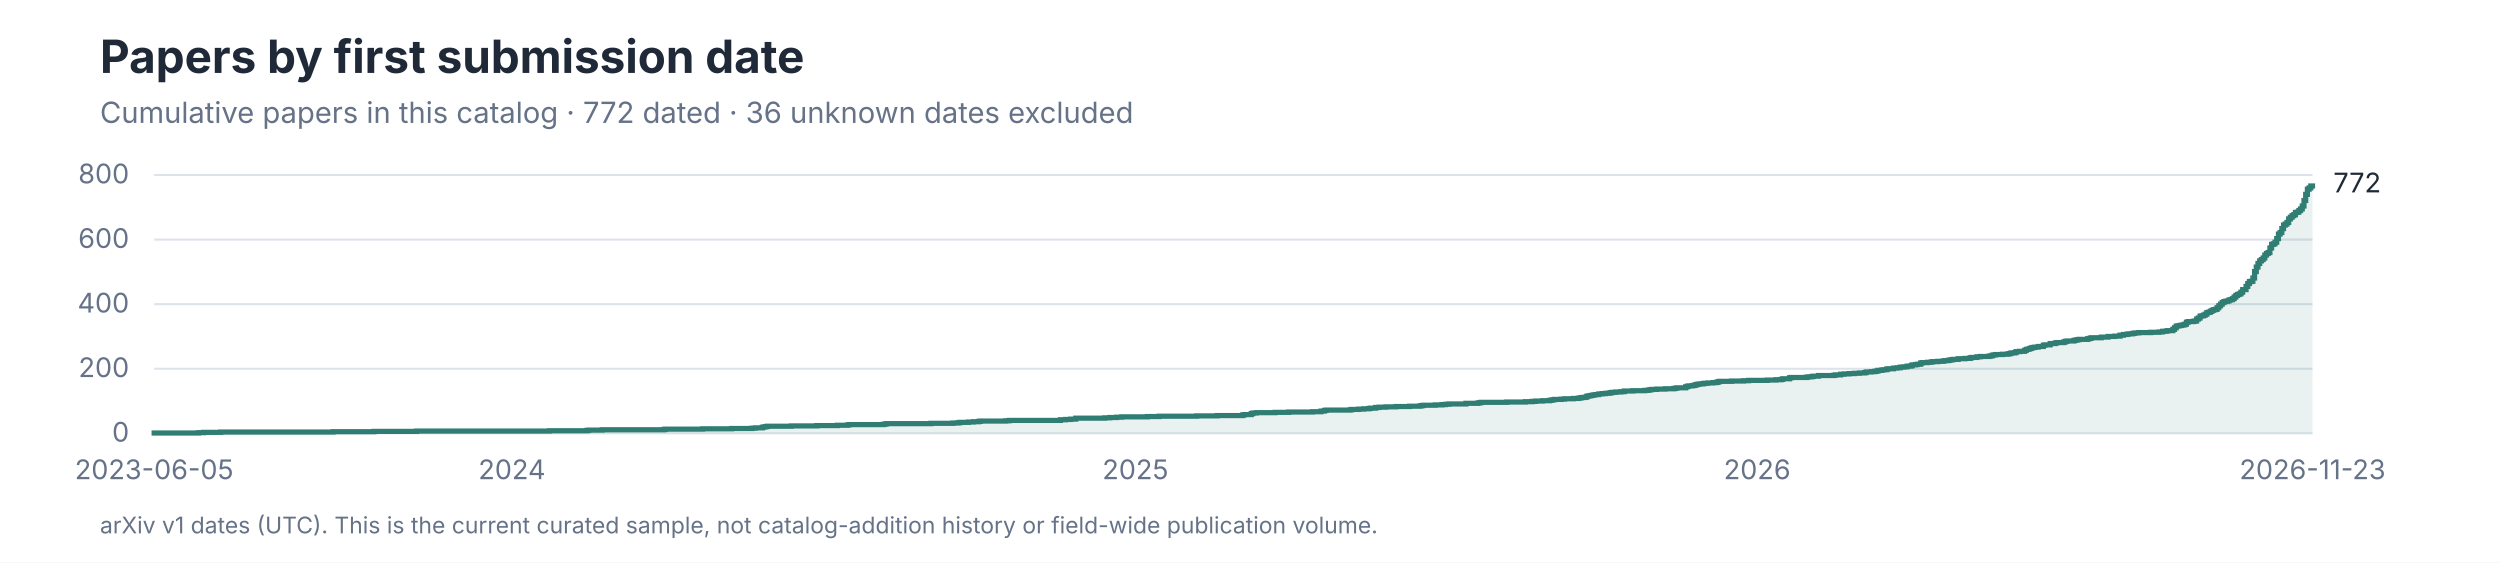
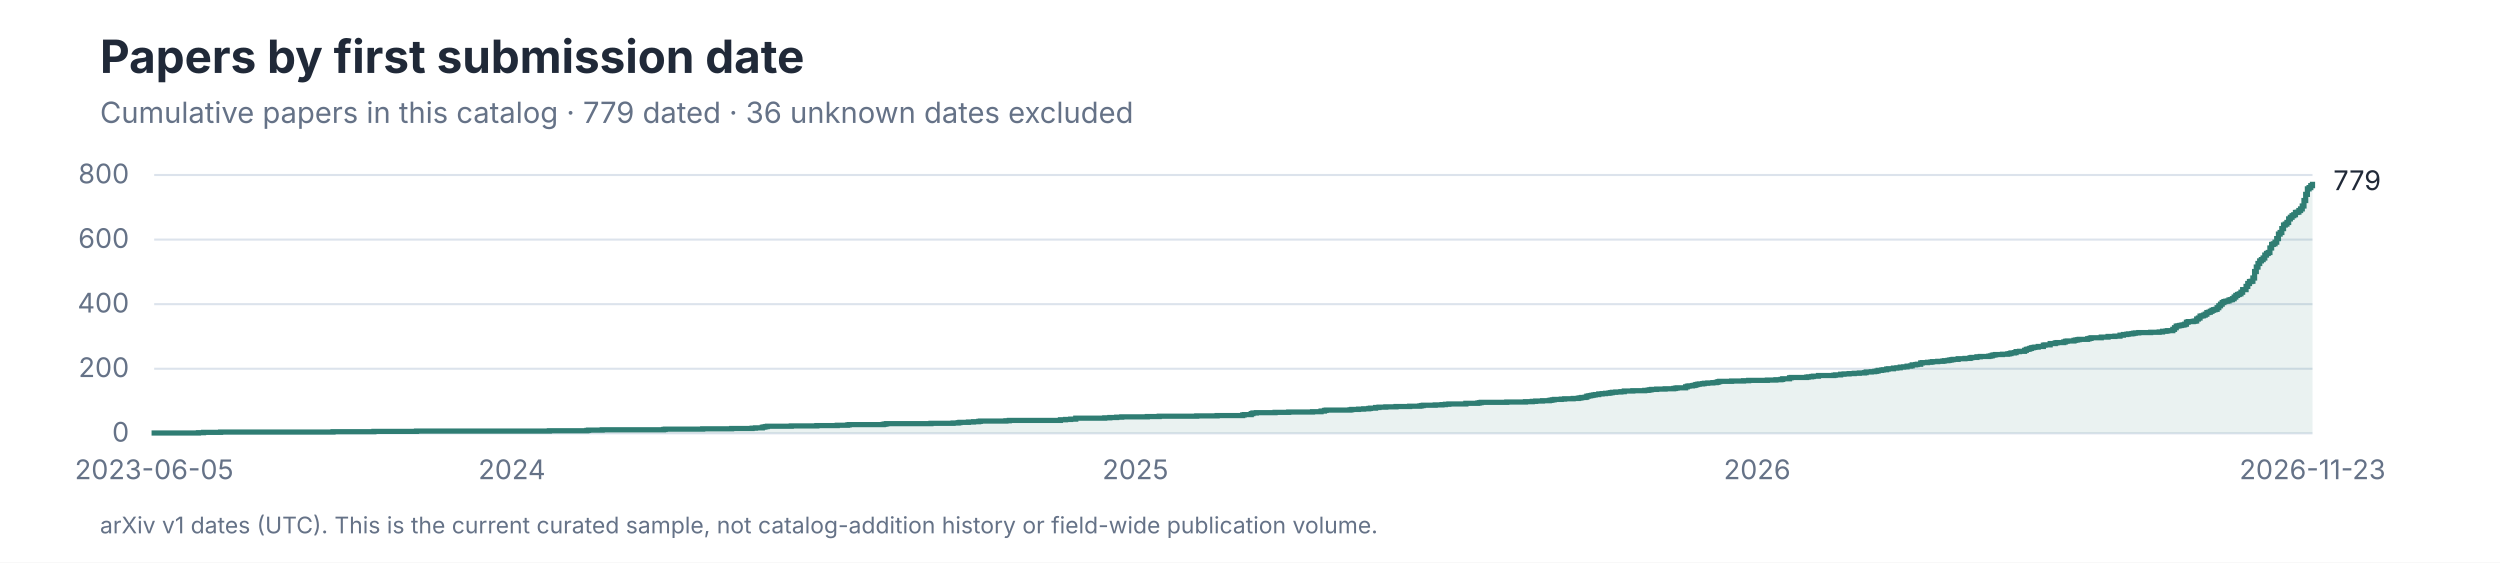
<svg xmlns="http://www.w3.org/2000/svg" role="img" aria-labelledby="title desc" viewBox="0 0 1200 270">
  <style>
text { font-family: -apple-system, BlinkMacSystemFont, 'Segoe UI', sans-serif; }
.title { font-size: 28px; font-weight: 650; fill: #202938; }
.subtitle { font-size: 14px; fill: #657287; }
.axis { font-size: 13px; fill: #657287; }
.label { font-size: 13px; fill: #202938; }
.small { font-size: 11px; fill: #657287; }
</style>
  <rect width="1200" height="270" fill="#FFFFFF" />
  <text x="48" y="35" font-size="22" font-weight="650" fill="#202938">Papers by first submission date</text>
-   <text class="subtitle" x="48" y="59">Cumulative papers in this catalog · 772 dated · 36 unknown dates excluded</text>
+   <text class="subtitle" x="48" y="59">Cumulative papers in this catalog · 779 dated · 36 unknown dates excluded</text>
  <line x1="74" y1="208.00" x2="1110" y2="208.00" stroke="#DCE3EC" />
  <text class="axis" x="62" y="212.00" text-anchor="end">0</text>
  <line x1="74" y1="177.00" x2="1110" y2="177.00" stroke="#DCE3EC" />
  <text class="axis" x="62" y="181.00" text-anchor="end">200</text>
  <line x1="74" y1="146.00" x2="1110" y2="146.00" stroke="#DCE3EC" />
  <text class="axis" x="62" y="150.00" text-anchor="end">400</text>
  <line x1="74" y1="115.00" x2="1110" y2="115.00" stroke="#DCE3EC" />
  <text class="axis" x="62" y="119.00" text-anchor="end">600</text>
  <line x1="74" y1="84.00" x2="1110" y2="84.00" stroke="#DCE3EC" />
  <text class="axis" x="62" y="88.00" text-anchor="end">800</text>
-   <path d="M 74 208 H 74.00 V 207.84 H 95.26 V 207.69 H 97.71 V 207.53 H 105.89 V 207.38 H 159.86 V 207.22 H 179.48 V 207.07 H 199.92 V 206.91 H 263.70 V 206.76 H 281.69 V 206.60 H 282.51 V 206.45 H 289.05 V 206.29 H 318.49 V 206.14 H 319.30 V 205.99 H 337.29 V 205.83 H 351.19 V 205.68 H 361.01 V 205.52 H 362.64 V 205.37 H 365.91 V 205.06 H 366.73 V 204.90 H 367.55 V 204.75 H 368.36 V 204.59 H 379.81 V 204.44 H 392.08 V 204.28 H 401.89 V 204.12 H 406.80 V 203.97 H 407.61 V 203.81 H 423.97 V 203.66 H 424.78 V 203.50 H 425.60 V 203.35 H 446.86 V 203.19 H 457.49 V 203.04 H 459.94 V 202.88 H 460.76 V 202.73 H 464.85 V 202.57 H 467.30 V 202.42 H 469.76 V 202.26 H 470.57 V 202.11 H 482.84 V 201.96 H 484.48 V 201.80 H 509.01 V 201.49 H 511.46 V 201.34 H 513.91 V 201.18 H 516.36 V 200.72 H 530.27 V 200.56 H 532.72 V 200.41 H 535.99 V 200.25 H 538.44 V 200.09 H 550.71 V 199.94 H 556.43 V 199.78 H 574.42 V 199.63 H 584.23 V 199.47 H 596.50 V 199.16 H 597.31 V 199.01 H 600.59 V 198.54 H 601.40 V 198.24 H 603.04 V 198.08 H 612.03 V 197.93 H 618.57 V 197.77 H 630.02 V 197.62 H 634.11 V 197.31 H 635.75 V 197.00 H 636.56 V 196.84 H 648.01 V 196.69 H 648.83 V 196.53 H 652.10 V 196.38 H 654.55 V 196.22 H 657.01 V 196.06 H 657.82 V 195.91 H 660.28 V 195.60 H 661.91 V 195.44 H 665.18 V 195.29 H 670.09 V 195.13 H 676.63 V 194.98 H 681.54 V 194.82 H 682.35 V 194.67 H 683.17 V 194.51 H 688.90 V 194.36 H 692.17 V 194.21 H 693.80 V 194.05 H 695.44 V 193.90 H 703.61 V 193.59 H 709.34 V 193.43 H 710.15 V 193.28 H 710.97 V 193.12 H 723.24 V 192.97 H 732.23 V 192.81 H 735.50 V 192.66 H 737.14 V 192.50 H 740.41 V 192.34 H 743.68 V 192.19 H 744.50 V 192.03 H 745.31 V 191.88 H 746.13 V 191.72 H 749.40 V 191.57 H 751.04 V 191.41 H 755.13 V 191.26 H 757.58 V 191.10 H 758.40 V 190.95 H 759.22 V 190.79 H 760.85 V 190.64 H 761.67 V 190.18 H 762.49 V 190.02 H 763.30 V 189.87 H 764.12 V 189.71 H 764.94 V 189.56 H 765.76 V 189.40 H 767.39 V 189.09 H 769.03 V 188.94 H 770.66 V 188.78 H 772.30 V 188.62 H 773.12 V 188.47 H 773.93 V 188.31 H 775.57 V 188.16 H 778.02 V 188.00 H 779.66 V 187.69 H 783.75 V 187.54 H 789.47 V 187.38 H 791.10 V 187.23 H 791.92 V 187.07 H 792.74 V 186.92 H 795.19 V 186.76 H 799.28 V 186.61 H 803.37 V 186.46 H 804.19 V 186.30 H 805.01 V 186.15 H 809.09 V 185.68 H 809.91 V 185.37 H 810.73 V 185.22 H 812.36 V 185.06 H 813.18 V 184.91 H 814.00 V 184.59 H 814.82 V 184.44 H 815.64 V 184.28 H 817.27 V 184.13 H 818.09 V 183.97 H 819.72 V 183.82 H 822.18 V 183.66 H 823.81 V 183.51 H 824.63 V 183.20 H 825.45 V 183.04 H 831.17 V 182.89 H 836.90 V 182.74 H 839.35 V 182.58 H 848.34 V 182.43 H 852.43 V 182.27 H 854.88 V 182.12 H 855.70 V 181.81 H 858.97 V 181.34 H 859.79 V 181.19 H 867.15 V 181.03 H 867.97 V 180.88 H 869.60 V 180.72 H 870.42 V 180.56 H 872.87 V 180.25 H 880.23 V 180.10 H 881.05 V 179.94 H 883.50 V 179.63 H 885.14 V 179.48 H 887.59 V 179.32 H 890.04 V 179.17 H 892.50 V 179.01 H 894.95 V 178.86 H 895.77 V 178.55 H 898.22 V 178.40 H 899.86 V 178.24 H 900.67 V 178.09 H 901.49 V 177.78 H 903.13 V 177.62 H 903.94 V 177.47 H 905.58 V 177.16 H 906.40 V 177.00 H 908.85 V 176.69 H 910.49 V 176.53 H 912.12 V 176.22 H 913.76 V 176.07 H 915.39 V 175.76 H 917.03 V 175.61 H 917.85 V 175.14 H 919.48 V 174.99 H 920.30 V 174.83 H 921.93 V 174.21 H 922.75 V 174.06 H 925.20 V 173.90 H 926.84 V 173.75 H 927.66 V 173.59 H 930.11 V 173.44 H 932.56 V 173.28 H 933.38 V 173.12 H 935.02 V 172.97 H 935.83 V 172.81 H 936.65 V 172.66 H 937.47 V 172.50 H 939.92 V 172.19 H 943.19 V 172.04 H 945.65 V 171.73 H 946.46 V 171.57 H 948.92 V 171.26 H 950.55 V 171.11 H 954.64 V 170.95 H 955.46 V 170.80 H 956.28 V 170.49 H 957.09 V 170.34 H 957.91 V 170.18 H 961.18 V 170.03 H 963.64 V 169.87 H 964.45 V 169.72 H 965.27 V 169.41 H 966.91 V 169.25 H 967.72 V 168.78 H 969.36 V 168.63 H 971.81 V 168.16 H 972.63 V 167.70 H 973.45 V 167.55 H 974.27 V 167.24 H 975.08 V 166.93 H 975.90 V 166.77 H 976.72 V 166.62 H 978.35 V 166.31 H 980.81 V 165.69 H 981.62 V 165.53 H 984.08 V 164.91 H 986.53 V 164.60 H 987.35 V 164.44 H 990.62 V 164.13 H 991.44 V 163.82 H 992.25 V 163.67 H 995.52 V 163.36 H 996.34 V 163.20 H 997.16 V 163.05 H 997.98 V 162.89 H 1002.07 V 162.59 H 1002.88 V 162.43 H 1003.70 V 162.12 H 1008.61 V 161.81 H 1011.88 V 161.50 H 1015.15 V 161.34 H 1017.60 V 160.88 H 1019.24 V 160.57 H 1020.87 V 160.41 H 1021.69 V 160.26 H 1023.33 V 160.11 H 1024.14 V 159.95 H 1024.96 V 159.80 H 1026.60 V 159.64 H 1032.32 V 159.49 H 1036.41 V 159.33 H 1038.04 V 159.02 H 1039.68 V 158.87 H 1040.50 V 158.71 H 1042.95 V 158.09 H 1043.77 V 157.31 H 1044.59 V 156.54 H 1045.40 V 156.38 H 1046.22 V 156.23 H 1047.04 V 156.07 H 1047.86 V 155.92 H 1048.67 V 155.61 H 1049.49 V 154.68 H 1050.31 V 154.37 H 1052.76 V 154.22 H 1053.58 V 154.06 H 1054.40 V 153.13 H 1055.22 V 152.66 H 1056.03 V 151.74 H 1056.85 V 151.58 H 1057.67 V 151.27 H 1058.49 V 150.81 H 1059.30 V 150.03 H 1060.12 V 149.88 H 1060.94 V 149.41 H 1061.76 V 148.94 H 1062.57 V 148.63 H 1063.39 V 148.48 H 1064.21 V 147.70 H 1065.03 V 146.78 H 1065.85 V 146.00 H 1066.66 V 145.22 H 1067.48 V 144.76 H 1068.30 V 144.61 H 1069.12 V 144.45 H 1069.93 V 143.99 H 1070.75 V 143.83 H 1071.57 V 143.37 H 1072.39 V 142.59 H 1073.20 V 141.81 H 1074.02 V 141.35 H 1074.84 V 141.04 H 1075.66 V 140.26 H 1076.48 V 139.02 H 1078.11 V 137.48 H 1078.93 V 136.08 H 1079.75 V 135.15 H 1080.56 V 135.00 H 1081.38 V 133.44 H 1082.20 V 130.34 H 1083.02 V 128.18 H 1083.83 V 126.47 H 1084.65 V 125.23 H 1085.47 V 124.61 H 1086.29 V 123.84 H 1087.10 V 122.44 H 1087.92 V 121.66 H 1088.74 V 121.20 H 1089.56 V 119.03 H 1090.38 V 117.33 H 1091.19 V 117.02 H 1092.01 V 116.24 H 1092.83 V 114.53 H 1093.65 V 112.36 H 1094.46 V 111.59 H 1095.28 V 109.73 H 1096.10 V 108.02 H 1096.92 V 107.56 H 1097.73 V 106.78 H 1098.55 V 105.08 H 1099.37 V 104.30 H 1100.19 V 103.53 H 1101.01 V 103.07 H 1101.82 V 101.98 H 1102.64 V 101.83 H 1103.46 V 101.05 H 1104.28 V 100.27 H 1105.09 V 98.88 H 1105.91 V 96.25 H 1106.73 V 93.30 H 1107.55 V 90.82 H 1108.36 V 90.20 H 1109.18 V 89.27 H 1110.00 V 88.34 L 1110 208 Z" fill="#2F7D73" fill-opacity="0.10" />
-   <path d="M 74 208 H 74.00 V 207.84 H 95.26 V 207.69 H 97.71 V 207.53 H 105.89 V 207.38 H 159.86 V 207.22 H 179.48 V 207.07 H 199.92 V 206.91 H 263.70 V 206.76 H 281.69 V 206.60 H 282.51 V 206.45 H 289.05 V 206.29 H 318.49 V 206.14 H 319.30 V 205.99 H 337.29 V 205.83 H 351.19 V 205.68 H 361.01 V 205.52 H 362.64 V 205.37 H 365.91 V 205.06 H 366.73 V 204.90 H 367.55 V 204.75 H 368.36 V 204.59 H 379.81 V 204.44 H 392.08 V 204.28 H 401.89 V 204.12 H 406.80 V 203.97 H 407.61 V 203.81 H 423.97 V 203.66 H 424.78 V 203.50 H 425.60 V 203.35 H 446.86 V 203.19 H 457.49 V 203.04 H 459.94 V 202.88 H 460.76 V 202.73 H 464.85 V 202.57 H 467.30 V 202.42 H 469.76 V 202.26 H 470.57 V 202.11 H 482.84 V 201.96 H 484.48 V 201.80 H 509.01 V 201.49 H 511.46 V 201.34 H 513.91 V 201.18 H 516.36 V 200.72 H 530.27 V 200.56 H 532.72 V 200.41 H 535.99 V 200.25 H 538.44 V 200.09 H 550.71 V 199.94 H 556.43 V 199.78 H 574.42 V 199.63 H 584.23 V 199.47 H 596.50 V 199.16 H 597.31 V 199.01 H 600.59 V 198.54 H 601.40 V 198.24 H 603.04 V 198.08 H 612.03 V 197.93 H 618.57 V 197.77 H 630.02 V 197.62 H 634.11 V 197.31 H 635.75 V 197.00 H 636.56 V 196.84 H 648.01 V 196.69 H 648.83 V 196.53 H 652.10 V 196.38 H 654.55 V 196.22 H 657.01 V 196.06 H 657.82 V 195.91 H 660.28 V 195.60 H 661.91 V 195.44 H 665.18 V 195.29 H 670.09 V 195.13 H 676.63 V 194.98 H 681.54 V 194.82 H 682.35 V 194.67 H 683.17 V 194.51 H 688.90 V 194.36 H 692.17 V 194.21 H 693.80 V 194.05 H 695.44 V 193.90 H 703.61 V 193.59 H 709.34 V 193.43 H 710.15 V 193.28 H 710.97 V 193.12 H 723.24 V 192.97 H 732.23 V 192.81 H 735.50 V 192.66 H 737.14 V 192.50 H 740.41 V 192.34 H 743.68 V 192.19 H 744.50 V 192.03 H 745.31 V 191.88 H 746.13 V 191.72 H 749.40 V 191.57 H 751.04 V 191.41 H 755.13 V 191.26 H 757.58 V 191.10 H 758.40 V 190.95 H 759.22 V 190.79 H 760.85 V 190.64 H 761.67 V 190.18 H 762.49 V 190.02 H 763.30 V 189.87 H 764.12 V 189.71 H 764.94 V 189.56 H 765.76 V 189.40 H 767.39 V 189.09 H 769.03 V 188.94 H 770.66 V 188.78 H 772.30 V 188.62 H 773.12 V 188.47 H 773.93 V 188.31 H 775.57 V 188.16 H 778.02 V 188.00 H 779.66 V 187.69 H 783.75 V 187.54 H 789.47 V 187.38 H 791.10 V 187.23 H 791.92 V 187.07 H 792.74 V 186.92 H 795.19 V 186.76 H 799.28 V 186.61 H 803.37 V 186.46 H 804.19 V 186.30 H 805.01 V 186.15 H 809.09 V 185.68 H 809.91 V 185.37 H 810.73 V 185.22 H 812.36 V 185.06 H 813.18 V 184.91 H 814.00 V 184.59 H 814.82 V 184.44 H 815.64 V 184.28 H 817.27 V 184.13 H 818.09 V 183.97 H 819.72 V 183.82 H 822.18 V 183.66 H 823.81 V 183.51 H 824.63 V 183.20 H 825.45 V 183.04 H 831.17 V 182.89 H 836.90 V 182.74 H 839.35 V 182.58 H 848.34 V 182.43 H 852.43 V 182.27 H 854.88 V 182.12 H 855.70 V 181.81 H 858.97 V 181.34 H 859.79 V 181.19 H 867.15 V 181.03 H 867.97 V 180.88 H 869.60 V 180.72 H 870.42 V 180.56 H 872.87 V 180.25 H 880.23 V 180.10 H 881.05 V 179.94 H 883.50 V 179.63 H 885.14 V 179.48 H 887.59 V 179.32 H 890.04 V 179.17 H 892.50 V 179.01 H 894.95 V 178.86 H 895.77 V 178.55 H 898.22 V 178.40 H 899.86 V 178.24 H 900.67 V 178.09 H 901.49 V 177.78 H 903.13 V 177.62 H 903.94 V 177.47 H 905.58 V 177.16 H 906.40 V 177.00 H 908.85 V 176.69 H 910.49 V 176.53 H 912.12 V 176.22 H 913.76 V 176.07 H 915.39 V 175.76 H 917.03 V 175.61 H 917.85 V 175.14 H 919.48 V 174.99 H 920.30 V 174.83 H 921.93 V 174.21 H 922.75 V 174.06 H 925.20 V 173.90 H 926.84 V 173.75 H 927.66 V 173.59 H 930.11 V 173.44 H 932.56 V 173.28 H 933.38 V 173.12 H 935.02 V 172.97 H 935.83 V 172.81 H 936.65 V 172.66 H 937.47 V 172.50 H 939.92 V 172.19 H 943.19 V 172.04 H 945.65 V 171.73 H 946.46 V 171.57 H 948.92 V 171.26 H 950.55 V 171.11 H 954.64 V 170.95 H 955.46 V 170.80 H 956.28 V 170.49 H 957.09 V 170.34 H 957.91 V 170.18 H 961.18 V 170.03 H 963.64 V 169.87 H 964.45 V 169.72 H 965.27 V 169.41 H 966.91 V 169.25 H 967.72 V 168.78 H 969.36 V 168.63 H 971.81 V 168.16 H 972.63 V 167.70 H 973.45 V 167.55 H 974.27 V 167.24 H 975.08 V 166.93 H 975.90 V 166.77 H 976.72 V 166.62 H 978.35 V 166.31 H 980.81 V 165.69 H 981.62 V 165.53 H 984.08 V 164.91 H 986.53 V 164.60 H 987.35 V 164.44 H 990.62 V 164.13 H 991.44 V 163.82 H 992.25 V 163.67 H 995.52 V 163.36 H 996.34 V 163.20 H 997.16 V 163.05 H 997.98 V 162.89 H 1002.07 V 162.59 H 1002.88 V 162.43 H 1003.70 V 162.12 H 1008.61 V 161.81 H 1011.88 V 161.50 H 1015.15 V 161.34 H 1017.60 V 160.88 H 1019.24 V 160.57 H 1020.87 V 160.41 H 1021.69 V 160.26 H 1023.33 V 160.11 H 1024.14 V 159.95 H 1024.96 V 159.80 H 1026.60 V 159.64 H 1032.32 V 159.49 H 1036.41 V 159.33 H 1038.04 V 159.02 H 1039.68 V 158.87 H 1040.50 V 158.71 H 1042.95 V 158.09 H 1043.77 V 157.31 H 1044.59 V 156.54 H 1045.40 V 156.38 H 1046.22 V 156.23 H 1047.04 V 156.07 H 1047.86 V 155.92 H 1048.67 V 155.61 H 1049.49 V 154.68 H 1050.31 V 154.37 H 1052.76 V 154.22 H 1053.58 V 154.06 H 1054.40 V 153.13 H 1055.22 V 152.66 H 1056.03 V 151.74 H 1056.85 V 151.58 H 1057.67 V 151.27 H 1058.49 V 150.81 H 1059.30 V 150.03 H 1060.12 V 149.88 H 1060.94 V 149.41 H 1061.76 V 148.94 H 1062.57 V 148.63 H 1063.39 V 148.48 H 1064.21 V 147.70 H 1065.03 V 146.78 H 1065.85 V 146.00 H 1066.66 V 145.22 H 1067.48 V 144.76 H 1068.30 V 144.61 H 1069.12 V 144.45 H 1069.93 V 143.99 H 1070.75 V 143.83 H 1071.57 V 143.37 H 1072.39 V 142.59 H 1073.20 V 141.81 H 1074.02 V 141.35 H 1074.84 V 141.04 H 1075.66 V 140.26 H 1076.48 V 139.02 H 1078.11 V 137.48 H 1078.93 V 136.08 H 1079.75 V 135.15 H 1080.56 V 135.00 H 1081.38 V 133.44 H 1082.20 V 130.34 H 1083.02 V 128.18 H 1083.83 V 126.47 H 1084.65 V 125.23 H 1085.47 V 124.61 H 1086.29 V 123.84 H 1087.10 V 122.44 H 1087.92 V 121.66 H 1088.74 V 121.20 H 1089.56 V 119.03 H 1090.38 V 117.33 H 1091.19 V 117.02 H 1092.01 V 116.24 H 1092.83 V 114.53 H 1093.65 V 112.36 H 1094.46 V 111.59 H 1095.28 V 109.73 H 1096.10 V 108.02 H 1096.92 V 107.56 H 1097.73 V 106.78 H 1098.55 V 105.08 H 1099.37 V 104.30 H 1100.19 V 103.53 H 1101.01 V 103.07 H 1101.82 V 101.98 H 1102.64 V 101.83 H 1103.46 V 101.05 H 1104.28 V 100.27 H 1105.09 V 98.88 H 1105.91 V 96.25 H 1106.73 V 93.30 H 1107.55 V 90.82 H 1108.36 V 90.20 H 1109.18 V 89.27 H 1110.00 V 88.34" fill="none" stroke="#2F7D73" stroke-width="2.5" />
-   <text class="label" x="1120" y="92.34">772</text>
+   <path d="M 74 208 H 74.00 V 207.84 H 95.26 V 207.69 H 97.71 V 207.53 H 105.89 V 207.38 H 159.86 V 207.22 H 179.48 V 207.07 H 199.92 V 206.91 H 263.70 V 206.76 H 281.69 V 206.60 H 282.51 V 206.45 H 289.05 V 206.29 H 318.49 V 206.14 H 319.30 V 205.99 H 337.29 V 205.83 H 351.19 V 205.68 H 361.01 V 205.52 H 362.64 V 205.37 H 365.91 V 205.06 H 366.73 V 204.90 H 367.55 V 204.75 H 368.36 V 204.59 H 379.81 V 204.44 H 392.08 V 204.28 H 401.89 V 204.12 H 406.80 V 203.97 H 407.61 V 203.81 H 423.97 V 203.66 H 424.78 V 203.50 H 425.60 V 203.35 H 446.86 V 203.19 H 457.49 V 203.04 H 459.94 V 202.88 H 460.76 V 202.73 H 464.85 V 202.57 H 467.30 V 202.42 H 469.76 V 202.26 H 470.57 V 202.11 H 482.84 V 201.96 H 484.48 V 201.80 H 509.01 V 201.49 H 511.46 V 201.34 H 513.91 V 201.18 H 516.36 V 200.72 H 530.27 V 200.56 H 532.72 V 200.41 H 535.99 V 200.25 H 538.44 V 200.09 H 550.71 V 199.94 H 556.43 V 199.78 H 574.42 V 199.63 H 584.23 V 199.47 H 596.50 V 199.16 H 597.31 V 199.01 H 600.59 V 198.54 H 601.40 V 198.24 H 603.04 V 198.08 H 612.03 V 197.93 H 618.57 V 197.77 H 630.02 V 197.62 H 634.11 V 197.31 H 635.75 V 197.00 H 636.56 V 196.84 H 648.01 V 196.69 H 648.83 V 196.53 H 652.10 V 196.38 H 654.55 V 196.22 H 657.01 V 196.06 H 657.82 V 195.91 H 660.28 V 195.60 H 661.91 V 195.44 H 665.18 V 195.29 H 670.09 V 195.13 H 676.63 V 194.98 H 681.54 V 194.82 H 682.35 V 194.67 H 683.17 V 194.51 H 688.90 V 194.36 H 692.17 V 194.21 H 693.80 V 194.05 H 695.44 V 193.90 H 703.61 V 193.59 H 709.34 V 193.43 H 710.15 V 193.28 H 710.97 V 193.12 H 723.24 V 192.97 H 732.23 V 192.81 H 735.50 V 192.66 H 737.14 V 192.50 H 740.41 V 192.34 H 743.68 V 192.19 H 744.50 V 192.03 H 745.31 V 191.88 H 746.13 V 191.72 H 749.40 V 191.57 H 751.04 V 191.41 H 755.13 V 191.26 H 757.58 V 191.10 H 758.40 V 190.95 H 759.22 V 190.79 H 760.85 V 190.64 H 761.67 V 190.18 H 762.49 V 190.02 H 763.30 V 189.87 H 764.12 V 189.71 H 764.94 V 189.56 H 765.76 V 189.40 H 767.39 V 189.09 H 769.03 V 188.94 H 770.66 V 188.78 H 772.30 V 188.62 H 773.12 V 188.47 H 773.93 V 188.31 H 775.57 V 188.16 H 778.02 V 188.00 H 779.66 V 187.69 H 783.75 V 187.54 H 789.47 V 187.38 H 791.10 V 187.23 H 791.92 V 187.07 H 792.74 V 186.92 H 795.19 V 186.76 H 799.28 V 186.61 H 803.37 V 186.46 H 804.19 V 186.30 H 805.01 V 186.15 H 809.09 V 185.68 H 809.91 V 185.37 H 810.73 V 185.22 H 812.36 V 185.06 H 813.18 V 184.91 H 814.00 V 184.59 H 814.82 V 184.44 H 815.64 V 184.28 H 817.27 V 184.13 H 818.09 V 183.97 H 819.72 V 183.82 H 822.18 V 183.66 H 823.81 V 183.51 H 824.63 V 183.20 H 825.45 V 183.04 H 831.17 V 182.89 H 836.90 V 182.74 H 839.35 V 182.58 H 848.34 V 182.43 H 852.43 V 182.27 H 854.88 V 182.12 H 855.70 V 181.81 H 858.97 V 181.34 H 859.79 V 181.19 H 867.15 V 181.03 H 867.97 V 180.88 H 869.60 V 180.72 H 870.42 V 180.56 H 872.87 V 180.25 H 880.23 V 180.10 H 881.05 V 179.94 H 883.50 V 179.63 H 885.14 V 179.48 H 887.59 V 179.32 H 890.04 V 179.17 H 892.50 V 179.01 H 894.95 V 178.86 H 895.77 V 178.55 H 898.22 V 178.40 H 899.86 V 178.24 H 900.67 V 178.09 H 901.49 V 177.78 H 903.13 V 177.62 H 903.94 V 177.47 H 905.58 V 177.16 H 906.40 V 177.00 H 908.85 V 176.69 H 910.49 V 176.53 H 912.12 V 176.22 H 913.76 V 176.07 H 915.39 V 175.76 H 917.03 V 175.61 H 917.85 V 175.14 H 919.48 V 174.99 H 920.30 V 174.83 H 921.93 V 174.21 H 922.75 V 174.06 H 925.20 V 173.90 H 926.84 V 173.75 H 927.66 V 173.59 H 930.11 V 173.44 H 932.56 V 173.28 H 933.38 V 173.12 H 935.02 V 172.97 H 935.83 V 172.81 H 936.65 V 172.66 H 937.47 V 172.50 H 939.92 V 172.19 H 943.19 V 172.04 H 945.65 V 171.73 H 946.46 V 171.57 H 948.92 V 171.26 H 950.55 V 171.11 H 954.64 V 170.95 H 955.46 V 170.80 H 956.28 V 170.49 H 957.09 V 170.34 H 957.91 V 170.18 H 961.18 V 170.03 H 963.64 V 169.87 H 964.45 V 169.72 H 965.27 V 169.41 H 966.91 V 169.25 H 967.72 V 168.78 H 969.36 V 168.63 H 971.81 V 168.16 H 972.63 V 167.70 H 973.45 V 167.55 H 974.27 V 167.24 H 975.08 V 166.93 H 975.90 V 166.77 H 976.72 V 166.62 H 978.35 V 166.31 H 980.81 V 165.69 H 981.62 V 165.53 H 984.08 V 164.91 H 986.53 V 164.60 H 987.35 V 164.44 H 990.62 V 164.13 H 991.44 V 163.82 H 992.25 V 163.67 H 995.52 V 163.36 H 996.34 V 163.20 H 997.16 V 163.05 H 997.98 V 162.89 H 1002.07 V 162.59 H 1002.88 V 162.43 H 1003.70 V 162.12 H 1008.61 V 161.81 H 1011.88 V 161.50 H 1015.15 V 161.34 H 1017.60 V 160.88 H 1019.24 V 160.57 H 1020.87 V 160.41 H 1021.69 V 160.26 H 1023.33 V 160.11 H 1024.14 V 159.95 H 1024.96 V 159.80 H 1026.60 V 159.64 H 1032.32 V 159.49 H 1036.41 V 159.33 H 1038.04 V 159.02 H 1039.68 V 158.87 H 1040.50 V 158.71 H 1042.95 V 158.09 H 1043.77 V 157.31 H 1044.59 V 156.54 H 1045.40 V 156.38 H 1046.22 V 156.23 H 1047.04 V 156.07 H 1047.86 V 155.92 H 1048.67 V 155.61 H 1049.49 V 154.68 H 1050.31 V 154.37 H 1052.76 V 154.22 H 1053.58 V 154.06 H 1054.40 V 153.13 H 1055.22 V 152.66 H 1056.03 V 151.74 H 1056.85 V 151.58 H 1057.67 V 151.27 H 1058.49 V 150.81 H 1059.30 V 150.03 H 1060.12 V 149.88 H 1060.94 V 149.41 H 1061.76 V 148.94 H 1062.57 V 148.63 H 1063.39 V 148.48 H 1064.21 V 147.70 H 1065.03 V 146.78 H 1065.85 V 146.00 H 1066.66 V 145.22 H 1067.48 V 144.76 H 1068.30 V 144.61 H 1069.12 V 144.45 H 1069.93 V 143.99 H 1070.75 V 143.83 H 1071.57 V 143.37 H 1072.39 V 142.59 H 1073.20 V 141.81 H 1074.02 V 141.35 H 1074.84 V 141.04 H 1075.66 V 140.26 H 1076.48 V 139.02 H 1078.11 V 137.48 H 1078.93 V 136.08 H 1079.75 V 135.15 H 1080.56 V 135.00 H 1081.38 V 133.44 H 1082.20 V 130.34 H 1083.02 V 128.18 H 1083.83 V 126.47 H 1084.65 V 125.23 H 1085.47 V 124.61 H 1086.29 V 123.84 H 1087.10 V 122.44 H 1087.92 V 121.66 H 1088.74 V 121.20 H 1089.56 V 119.03 H 1090.38 V 117.33 H 1091.19 V 117.02 H 1092.01 V 116.24 H 1092.83 V 114.53 H 1093.65 V 112.36 H 1094.46 V 111.59 H 1095.28 V 109.73 H 1096.10 V 108.02 H 1096.92 V 107.56 H 1097.73 V 106.78 H 1098.55 V 105.08 H 1099.37 V 104.30 H 1100.19 V 103.53 H 1101.01 V 103.07 H 1101.82 V 101.98 H 1102.64 V 101.83 H 1103.46 V 101.05 H 1104.28 V 100.27 H 1105.09 V 98.88 H 1105.91 V 96.25 H 1106.73 V 93.30 H 1107.55 V 90.66 H 1108.36 V 90.05 H 1109.18 V 89.11 H 1110.00 V 87.25 L 1110 208 Z" fill="#2F7D73" fill-opacity="0.10" />
+   <path d="M 74 208 H 74.00 V 207.84 H 95.26 V 207.69 H 97.71 V 207.53 H 105.89 V 207.38 H 159.86 V 207.22 H 179.48 V 207.07 H 199.92 V 206.91 H 263.70 V 206.76 H 281.69 V 206.60 H 282.51 V 206.45 H 289.05 V 206.29 H 318.49 V 206.14 H 319.30 V 205.99 H 337.29 V 205.83 H 351.19 V 205.68 H 361.01 V 205.52 H 362.64 V 205.37 H 365.91 V 205.06 H 366.73 V 204.90 H 367.55 V 204.75 H 368.36 V 204.59 H 379.81 V 204.44 H 392.08 V 204.28 H 401.89 V 204.12 H 406.80 V 203.97 H 407.61 V 203.81 H 423.97 V 203.66 H 424.78 V 203.50 H 425.60 V 203.35 H 446.86 V 203.19 H 457.49 V 203.04 H 459.94 V 202.88 H 460.76 V 202.73 H 464.85 V 202.57 H 467.30 V 202.42 H 469.76 V 202.26 H 470.57 V 202.11 H 482.84 V 201.96 H 484.48 V 201.80 H 509.01 V 201.49 H 511.46 V 201.34 H 513.91 V 201.18 H 516.36 V 200.72 H 530.27 V 200.56 H 532.72 V 200.41 H 535.99 V 200.25 H 538.44 V 200.09 H 550.71 V 199.94 H 556.43 V 199.78 H 574.42 V 199.63 H 584.23 V 199.47 H 596.50 V 199.16 H 597.31 V 199.01 H 600.59 V 198.54 H 601.40 V 198.24 H 603.04 V 198.08 H 612.03 V 197.93 H 618.57 V 197.77 H 630.02 V 197.62 H 634.11 V 197.31 H 635.75 V 197.00 H 636.56 V 196.84 H 648.01 V 196.69 H 648.83 V 196.53 H 652.10 V 196.38 H 654.55 V 196.22 H 657.01 V 196.06 H 657.82 V 195.91 H 660.28 V 195.60 H 661.91 V 195.44 H 665.18 V 195.29 H 670.09 V 195.13 H 676.63 V 194.98 H 681.54 V 194.82 H 682.35 V 194.67 H 683.17 V 194.51 H 688.90 V 194.36 H 692.17 V 194.21 H 693.80 V 194.05 H 695.44 V 193.90 H 703.61 V 193.59 H 709.34 V 193.43 H 710.15 V 193.28 H 710.97 V 193.12 H 723.24 V 192.97 H 732.23 V 192.81 H 735.50 V 192.66 H 737.14 V 192.50 H 740.41 V 192.34 H 743.68 V 192.19 H 744.50 V 192.03 H 745.31 V 191.88 H 746.13 V 191.72 H 749.40 V 191.57 H 751.04 V 191.41 H 755.13 V 191.26 H 757.58 V 191.10 H 758.40 V 190.95 H 759.22 V 190.79 H 760.85 V 190.64 H 761.67 V 190.18 H 762.49 V 190.02 H 763.30 V 189.87 H 764.12 V 189.71 H 764.94 V 189.56 H 765.76 V 189.40 H 767.39 V 189.09 H 769.03 V 188.94 H 770.66 V 188.78 H 772.30 V 188.62 H 773.12 V 188.47 H 773.93 V 188.31 H 775.57 V 188.16 H 778.02 V 188.00 H 779.66 V 187.69 H 783.75 V 187.54 H 789.47 V 187.38 H 791.10 V 187.23 H 791.92 V 187.07 H 792.74 V 186.92 H 795.19 V 186.76 H 799.28 V 186.61 H 803.37 V 186.46 H 804.19 V 186.30 H 805.01 V 186.15 H 809.09 V 185.68 H 809.91 V 185.37 H 810.73 V 185.22 H 812.36 V 185.06 H 813.18 V 184.91 H 814.00 V 184.59 H 814.82 V 184.44 H 815.64 V 184.28 H 817.27 V 184.13 H 818.09 V 183.97 H 819.72 V 183.82 H 822.18 V 183.66 H 823.81 V 183.51 H 824.63 V 183.20 H 825.45 V 183.04 H 831.17 V 182.89 H 836.90 V 182.74 H 839.35 V 182.58 H 848.34 V 182.43 H 852.43 V 182.27 H 854.88 V 182.12 H 855.70 V 181.81 H 858.97 V 181.34 H 859.79 V 181.19 H 867.15 V 181.03 H 867.97 V 180.88 H 869.60 V 180.72 H 870.42 V 180.56 H 872.87 V 180.25 H 880.23 V 180.10 H 881.05 V 179.94 H 883.50 V 179.63 H 885.14 V 179.48 H 887.59 V 179.32 H 890.04 V 179.17 H 892.50 V 179.01 H 894.95 V 178.86 H 895.77 V 178.55 H 898.22 V 178.40 H 899.86 V 178.24 H 900.67 V 178.09 H 901.49 V 177.78 H 903.13 V 177.62 H 903.94 V 177.47 H 905.58 V 177.16 H 906.40 V 177.00 H 908.85 V 176.69 H 910.49 V 176.53 H 912.12 V 176.22 H 913.76 V 176.07 H 915.39 V 175.76 H 917.03 V 175.61 H 917.85 V 175.14 H 919.48 V 174.99 H 920.30 V 174.83 H 921.93 V 174.21 H 922.75 V 174.06 H 925.20 V 173.90 H 926.84 V 173.75 H 927.66 V 173.59 H 930.11 V 173.44 H 932.56 V 173.28 H 933.38 V 173.12 H 935.02 V 172.97 H 935.83 V 172.81 H 936.65 V 172.66 H 937.47 V 172.50 H 939.92 V 172.19 H 943.19 V 172.04 H 945.65 V 171.73 H 946.46 V 171.57 H 948.92 V 171.26 H 950.55 V 171.11 H 954.64 V 170.95 H 955.46 V 170.80 H 956.28 V 170.49 H 957.09 V 170.34 H 957.91 V 170.18 H 961.18 V 170.03 H 963.64 V 169.87 H 964.45 V 169.72 H 965.27 V 169.41 H 966.91 V 169.25 H 967.72 V 168.78 H 969.36 V 168.63 H 971.81 V 168.16 H 972.63 V 167.70 H 973.45 V 167.55 H 974.27 V 167.24 H 975.08 V 166.93 H 975.90 V 166.77 H 976.72 V 166.62 H 978.35 V 166.31 H 980.81 V 165.69 H 981.62 V 165.53 H 984.08 V 164.91 H 986.53 V 164.60 H 987.35 V 164.44 H 990.62 V 164.13 H 991.44 V 163.82 H 992.25 V 163.67 H 995.52 V 163.36 H 996.34 V 163.20 H 997.16 V 163.05 H 997.98 V 162.89 H 1002.07 V 162.59 H 1002.88 V 162.43 H 1003.70 V 162.12 H 1008.61 V 161.81 H 1011.88 V 161.50 H 1015.15 V 161.34 H 1017.60 V 160.88 H 1019.24 V 160.57 H 1020.87 V 160.41 H 1021.69 V 160.26 H 1023.33 V 160.11 H 1024.14 V 159.95 H 1024.96 V 159.80 H 1026.60 V 159.64 H 1032.32 V 159.49 H 1036.41 V 159.33 H 1038.04 V 159.02 H 1039.68 V 158.87 H 1040.50 V 158.71 H 1042.95 V 158.09 H 1043.77 V 157.31 H 1044.59 V 156.54 H 1045.40 V 156.38 H 1046.22 V 156.23 H 1047.04 V 156.07 H 1047.86 V 155.92 H 1048.67 V 155.61 H 1049.49 V 154.68 H 1050.31 V 154.37 H 1052.76 V 154.22 H 1053.58 V 154.06 H 1054.40 V 153.13 H 1055.22 V 152.66 H 1056.03 V 151.74 H 1056.85 V 151.58 H 1057.67 V 151.27 H 1058.49 V 150.81 H 1059.30 V 150.03 H 1060.12 V 149.88 H 1060.94 V 149.41 H 1061.76 V 148.94 H 1062.57 V 148.63 H 1063.39 V 148.48 H 1064.21 V 147.70 H 1065.03 V 146.78 H 1065.85 V 146.00 H 1066.66 V 145.22 H 1067.48 V 144.76 H 1068.30 V 144.61 H 1069.12 V 144.45 H 1069.93 V 143.99 H 1070.75 V 143.83 H 1071.57 V 143.37 H 1072.39 V 142.59 H 1073.20 V 141.81 H 1074.02 V 141.35 H 1074.84 V 141.04 H 1075.66 V 140.26 H 1076.48 V 139.02 H 1078.11 V 137.48 H 1078.93 V 136.08 H 1079.75 V 135.15 H 1080.56 V 135.00 H 1081.38 V 133.44 H 1082.20 V 130.34 H 1083.02 V 128.18 H 1083.83 V 126.47 H 1084.65 V 125.23 H 1085.47 V 124.61 H 1086.29 V 123.84 H 1087.10 V 122.44 H 1087.92 V 121.66 H 1088.74 V 121.20 H 1089.56 V 119.03 H 1090.38 V 117.33 H 1091.19 V 117.02 H 1092.01 V 116.24 H 1092.83 V 114.53 H 1093.65 V 112.36 H 1094.46 V 111.59 H 1095.28 V 109.73 H 1096.10 V 108.02 H 1096.92 V 107.56 H 1097.73 V 106.78 H 1098.55 V 105.08 H 1099.37 V 104.30 H 1100.19 V 103.53 H 1101.01 V 103.07 H 1101.82 V 101.98 H 1102.64 V 101.83 H 1103.46 V 101.05 H 1104.28 V 100.27 H 1105.09 V 98.88 H 1105.91 V 96.25 H 1106.73 V 93.30 H 1107.55 V 90.66 H 1108.36 V 90.05 H 1109.18 V 89.11 H 1110.00 V 87.25" fill="none" stroke="#2F7D73" stroke-width="2.5" />
+   <text class="label" x="1120" y="91.25">779</text>
  <text class="axis" x="74.00" y="230" text-anchor="middle">2023-06-05</text>
  <text class="axis" x="245.71" y="230" text-anchor="middle">2024</text>
  <text class="axis" x="544.98" y="230" text-anchor="middle">2025</text>
  <text class="axis" x="843.44" y="230" text-anchor="middle">2026</text>
  <text class="axis" x="1110.00" y="230" text-anchor="middle">2026-11-23</text>
  <text class="small" x="48" y="256">arXiv v1 dates (UTC). This is the current curated sample, not catalog-addition history or field-wide publication volume.</text>
</svg>
